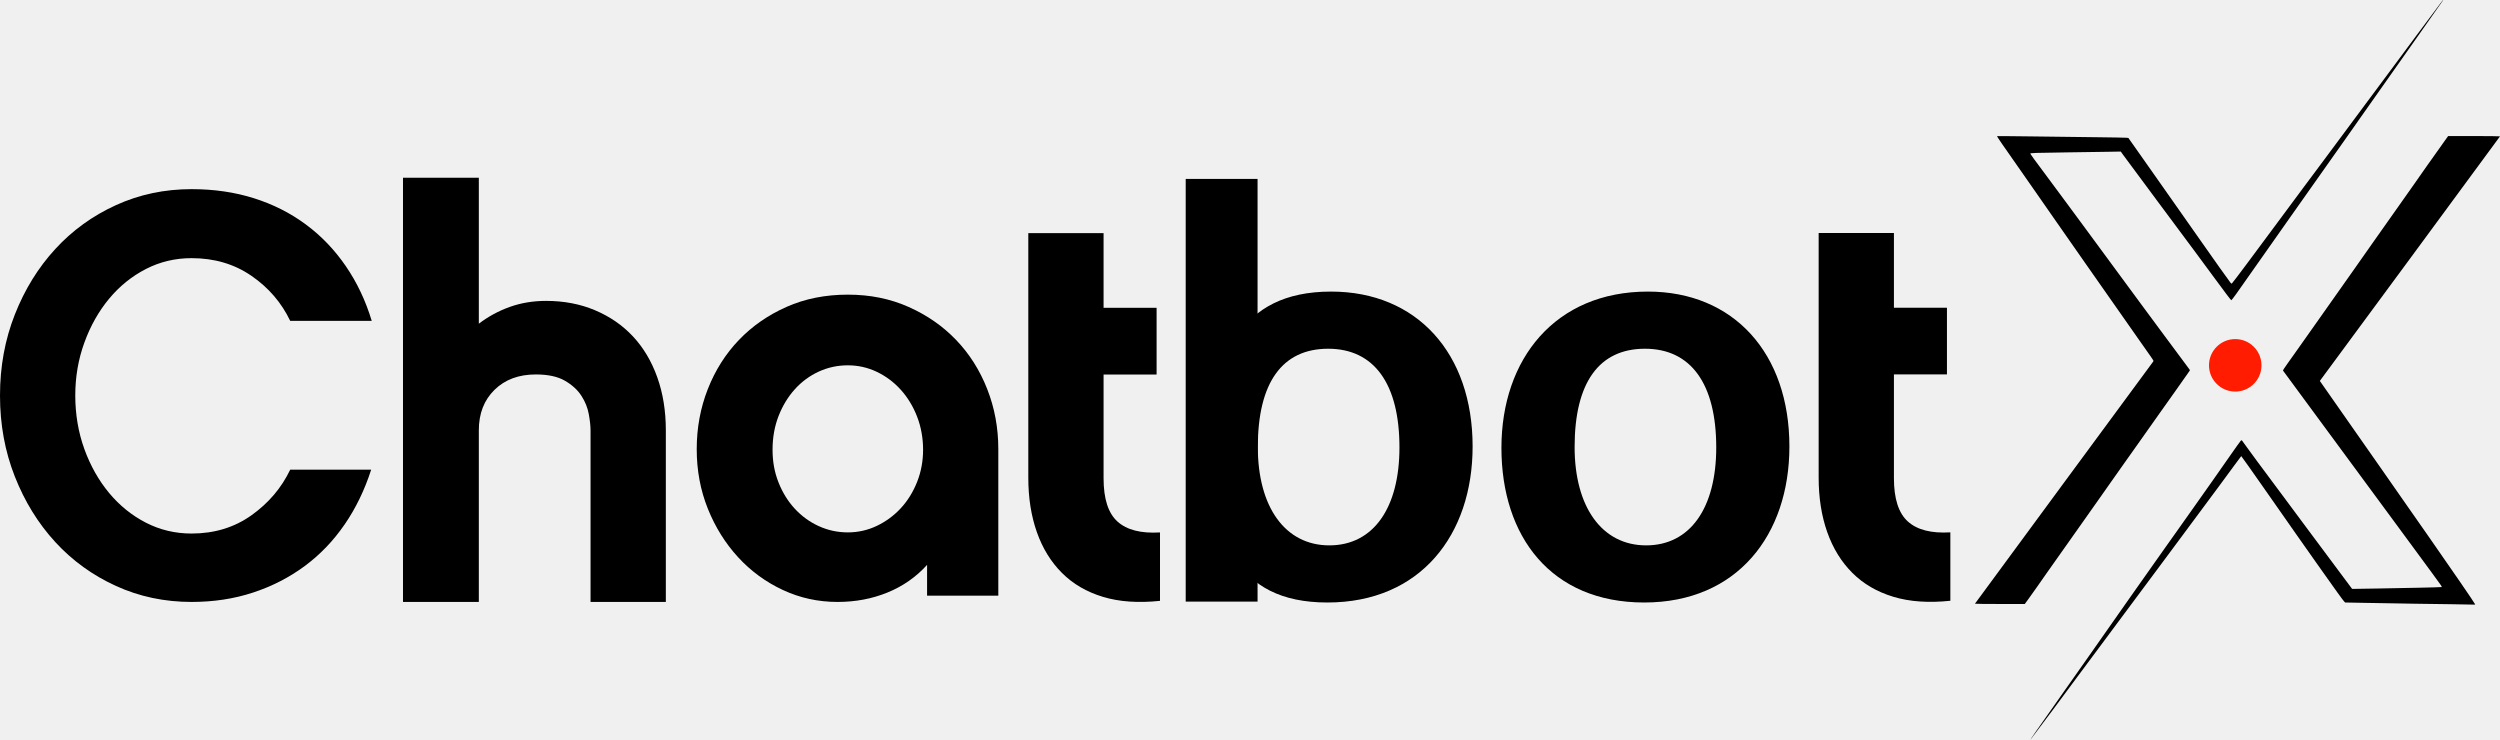
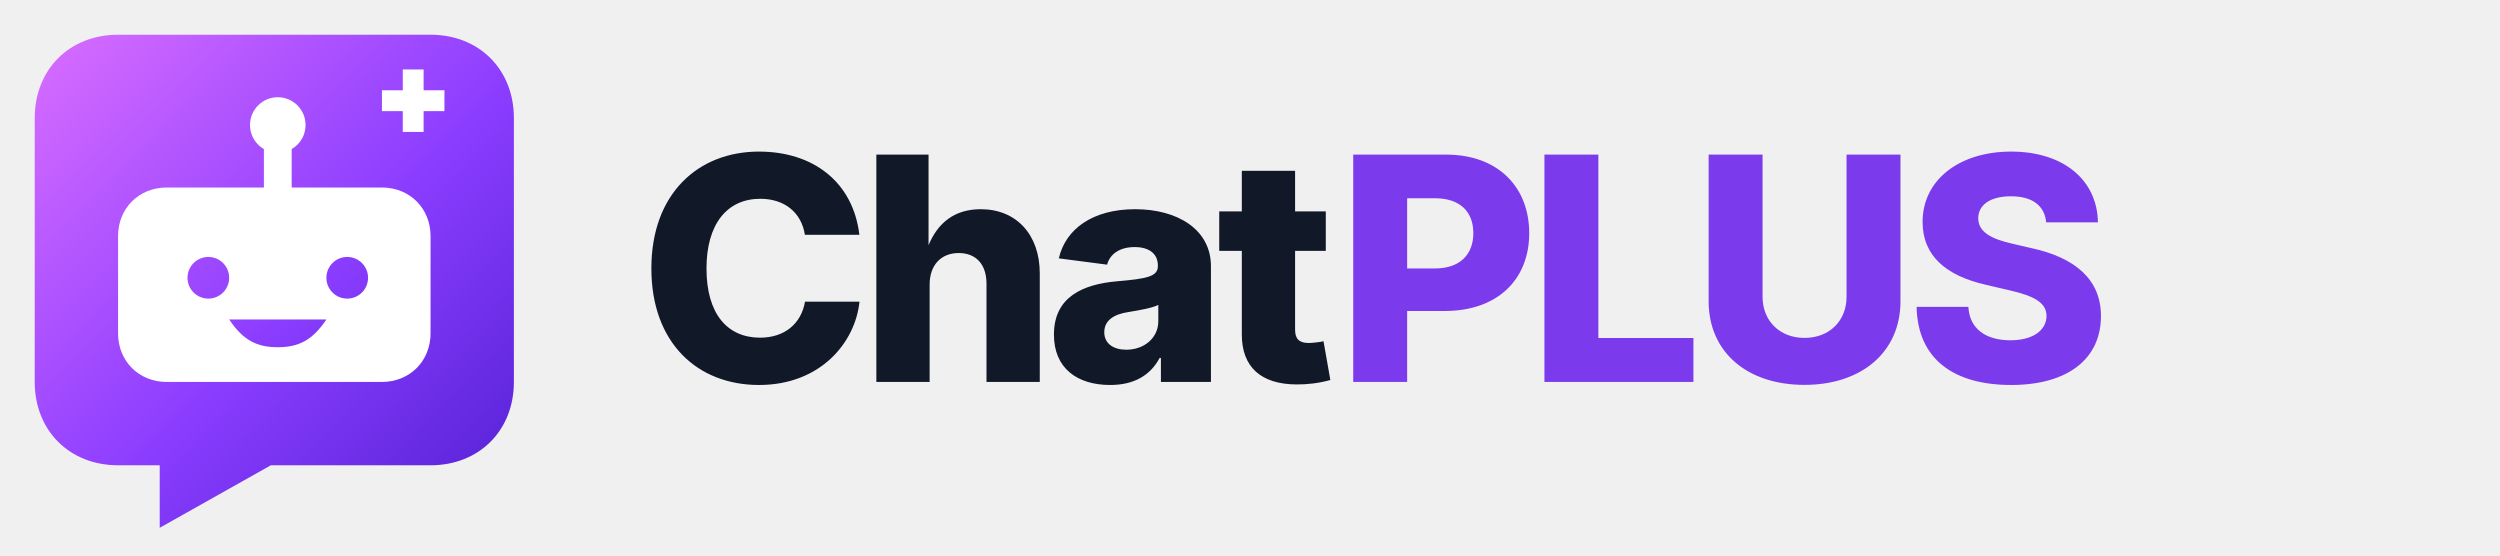
- <svg xmlns="http://www.w3.org/2000/svg" id="Layer_1" data-name="Layer 1" viewBox="0 0 1198.04 354.37">
+ <svg xmlns="http://www.w3.org/2000/svg" viewBox="0 0 360 80" role="img" aria-labelledby="title">
  <defs>
-     <style>
-       .cls-1 {
-         fill: #ff1c00;
-       }
- 
-       .cls-2 {
-         fill-rule: evenodd;
-       }
-     </style>
+     <linearGradient id="chatplus-wordmark-black" x1="8" y1="6" x2="78" y2="74" gradientUnits="userSpaceOnUse">
+       <stop stop-color="#d56bff" />
+       <stop offset="0.52" stop-color="#8b3dff" />
+       <stop offset="1" stop-color="#4f1fd1" />
+     </linearGradient>
  </defs>
-   <g>
-     <path d="m165.17,251.3c-5.37,7.83-11.75,14.48-19.13,19.95-7.38,5.46-15.62,9.7-24.73,12.7-9.11,3.01-18.94,4.51-29.51,4.51-12.93,0-25-2.55-36.2-7.65s-20.9-12.11-29.1-21.04c-8.2-8.93-14.66-19.4-19.4-31.42S0,203.4,0,189.55s2.37-26.78,7.1-38.8c4.73-12.02,11.2-22.5,19.4-31.42,8.2-8.93,17.9-15.94,29.1-21.04s23.27-7.65,36.2-7.65c10.75,0,20.72,1.46,29.92,4.37,9.2,2.91,17.49,7.1,24.86,12.57,7.38,5.46,13.75,12.11,19.13,19.95,5.37,7.83,9.52,16.58,12.43,26.23h-39.07c-4.19-8.74-10.38-15.94-18.58-21.58-8.2-5.65-17.76-8.47-28.69-8.47-7.83,0-15.12,1.73-21.86,5.19-6.74,3.46-12.62,8.2-17.62,14.21s-8.97,13.02-11.88,21.04c-2.92,8.01-4.37,16.48-4.37,25.41s1.46,17.67,4.37,25.68,6.88,15.03,11.88,21.04c5.01,6.01,10.88,10.75,17.62,14.21,6.74,3.46,14.02,5.19,21.86,5.19,10.93,0,20.49-2.91,28.69-8.74,8.2-5.83,14.39-13.11,18.58-21.86h38.8c-3.1,9.65-7.33,18.4-12.7,26.23h0Z" />
-     <path d="m283,288.46v-82.24c0-2-.27-4.55-.82-7.65s-1.73-6.06-3.55-8.88c-1.82-2.82-4.46-5.24-7.92-7.24s-8.11-3.01-13.93-3.01c-8.2,0-14.8,2.46-19.81,7.38s-7.51,11.38-7.51,19.4v82.24h-36.34V85.18h36.34v69.94c4.55-3.46,9.52-6.15,14.89-8.06s11.16-2.87,17.35-2.87c8.56,0,16.39,1.5,23.5,4.51,7.1,3.01,13.16,7.19,18.17,12.57,5.01,5.37,8.88,11.89,11.61,19.54,2.73,7.65,4.1,16.12,4.1,25.41v82.24h-36.08Z" />
-     <path d="m444.27,285.45v-14.75c-5.28,5.83-11.61,10.25-18.99,13.25-7.38,3.01-15.34,4.51-23.91,4.51-9.29,0-18.03-1.91-26.23-5.74s-15.35-9.06-21.45-15.71-10.93-14.39-14.48-23.22c-3.55-8.83-5.33-18.35-5.33-28.55s1.78-19.81,5.33-28.82c3.55-9.02,8.52-16.85,14.89-23.5,6.37-6.65,13.98-11.93,22.81-15.85,8.83-3.92,18.62-5.87,29.37-5.87s20.26,1.96,29.1,5.87c8.83,3.92,16.44,9.2,22.81,15.85,6.38,6.65,11.34,14.48,14.89,23.5,3.55,9.02,5.33,18.62,5.33,28.82v70.22h-34.15.01Zm-4.78-85.79c-1.91-4.92-4.51-9.2-7.79-12.84s-7.1-6.51-11.48-8.61c-4.37-2.09-9.02-3.14-13.93-3.14s-9.56,1-13.93,3.01-8.2,4.83-11.48,8.47-5.87,7.92-7.79,12.84c-1.91,4.92-2.87,10.29-2.87,16.12s.96,10.88,2.87,15.71,4.51,9.02,7.79,12.57,7.1,6.33,11.48,8.33c4.37,2,9.02,3.01,13.93,3.01s9.56-1.05,13.93-3.14,8.2-4.92,11.48-8.47,5.87-7.74,7.79-12.57c1.91-4.83,2.87-9.97,2.87-15.44s-.96-10.93-2.87-15.85h0Z" />
-     <path d="m528.57,286.03c-7.83-2.37-14.39-6.19-19.67-11.48-5.28-5.28-9.29-11.79-12.02-19.54-2.73-7.74-4.1-16.44-4.1-26.09v-117.21h36.07v35.79h25.41v31.97h-25.41v49.73c0,9.84,2.23,16.76,6.69,20.76,4.46,4.01,11.25,5.74,20.35,5.19v32.79c-10.38,1.09-19.49.46-27.32-1.91h0Z" />
-     <path d="m568.21,288.3V85.74h34.43v202.56h-34.43Z" />
-     <path d="m705.7,213.95c0,42.38-25.01,74.78-69.58,74.78s-55.18-31.7-55.18-74.29,12.52-74.71,56.95-74.71c41.11,0,67.81,29.58,67.81,74.23h0Zm-102.93.28c0,28.69,13.07,47.12,34.27,47.12s33.6-18.05,33.6-46.92c0-30.54-12.15-47.31-34.16-47.31s-33.71,16.21-33.71,47.12h0Z" />
-     <path d="m857.51,213.95c0,42.38-25.01,74.78-69.58,74.78s-68.42-31.52-68.42-74.11,25.76-74.89,70.19-74.89c41.11,0,67.81,29.58,67.81,74.23h0Zm-102.93.28c0,28.69,13.07,47.12,34.27,47.12s33.6-18.05,33.6-46.92c0-30.54-12.15-47.31-34.16-47.31s-33.71,16.21-33.71,47.12h0Z" />
-     <path d="m907.32,285.99c-7.83-2.37-14.39-6.19-19.67-11.48-5.28-5.28-9.29-11.79-12.02-19.54-2.73-7.74-4.1-16.44-4.1-26.09v-117.21h36.07v35.79h25.41v31.97h-25.41v49.73c0,9.84,2.23,16.76,6.69,20.76,4.46,4.01,11.25,5.74,20.35,5.19v32.79c-10.38,1.09-19.49.46-27.32-1.91h0Z" />
-   </g>
-   <path class="cls-2" d="m1169.39,1.74c-3.8,5.05-9.53,12.71-11.24,15.05-2.18,2.96-8.56,11.56-13.59,18.32-3.72,4.98-7.42,9.98-11.13,14.97-6.06,8.17-9.15,12.33-12.76,17.19-2.11,2.84-5.46,7.36-7.46,10.04-2,2.69-6.32,8.49-9.6,12.88-5.39,7.22-7.19,9.65-13.31,17.95-1.01,1.37-3.59,4.85-5.74,7.73-2.6,3.5-5.2,6.99-7.79,10.49-3.52,4.74-6.79,9.04-7.23,9.5-.11.11-.32,0-.61-.33-.62-.72-8.22-11.42-15.98-22.51-1.68-2.39-6.31-8.99-10.3-14.66s-9.11-12.94-11.37-16.17c-2.57-3.66-5.14-7.31-7.72-10.97l-3.6-5.1-.92-.11c-.5-.06-7.59-.18-15.75-.27-10.17-.11-20.35-.24-30.52-.38-8.62-.11-15.72-.17-15.78-.12s1.01,1.68,2.36,3.63c3.7,5.31,11.73,16.83,16.35,23.43,2.26,3.22,6.55,9.38,9.53,13.68,5.44,7.84,6.52,9.39,13.99,20.03,2.73,3.9,5.46,7.79,8.19,11.69,2.29,3.27,5.97,8.51,8.16,11.64,2.2,3.13,6.26,8.92,9.03,12.88,2.77,3.96,5.59,7.98,6.27,8.93,1.17,1.65,1.22,1.75.97,2.13-.15.21-19.42,26.39-42.84,58.15-23.41,31.76-42.57,57.81-42.58,57.88,0,.07,5.38.13,11.95.13h11.95l1.77-2.44c2.06-2.84,6.22-8.73,8.49-12.04,1.55-2.24,2.48-3.56,9.23-13.06,1.77-2.49,5.44-7.69,8.16-11.55s6.53-9.26,8.47-12,4.47-6.34,5.62-7.99,3.95-5.62,6.21-8.8c2.26-3.17,5.18-7.3,6.49-9.15,1.31-1.85,3.94-5.57,5.84-8.27,1.91-2.69,4-5.64,4.65-6.57s3.95-5.59,7.34-10.34c3.39-4.76,6.32-8.93,6.52-9.26l.36-.61-2.61-3.53c-3.18-4.29-6.36-8.57-9.55-12.86-3.81-5.13-8.34-11.25-10.06-13.59-8.26-11.26-12.26-16.7-15.19-20.63-1.76-2.36-4.52-6.11-6.13-8.33s-4.73-6.45-6.91-9.39c-2.19-2.94-6.42-8.67-9.4-12.73-2.98-4.05-7.27-9.86-9.54-12.88-4.86-6.5-7-9.43-7.13-9.76-.14-.36,2-.44,17.25-.63,7.33-.09,16.21-.22,19.72-.29l6.4-.11,1.05,1.49c.96,1.35,6.53,8.87,16.65,22.46,15.67,21.05,21.43,28.81,27.35,36.87,5,6.82,7.69,10.37,7.9,10.43.1.03,1.18-1.37,2.41-3.1,2.76-3.89,10.47-14.85,14.98-21.28,1.85-2.64,4.5-6.4,5.88-8.35,1.74-2.45,3.47-4.91,5.19-7.38,1.47-2.1,4.06-5.78,5.77-8.17,3.31-4.65,4.35-6.12,11.35-16.08,2.48-3.52,6.23-8.84,8.35-11.82s4.2-5.94,4.63-6.57c.42-.64,1.83-2.64,3.11-4.44,4.91-6.93,9.83-13.89,15.35-21.77,3.16-4.5,7.58-10.77,9.83-13.95,4.08-5.74,14.33-20.32,14.59-20.75.07-.12.09-.22.04-.22s-.68.78-1.4,1.73m2.96,64.68c-.7,1-1.4,1.98-2.11,2.98-4.22,5.89-10.93,15.41-12.84,18.19-.64.94-3.78,5.39-6.97,9.88s-7.23,10.21-8.97,12.71-3.67,5.21-4.26,6.04c-1.4,1.93-4.86,6.86-9.5,13.51-3.32,4.75-13.24,18.79-18.59,26.34-1.16,1.63-4.15,5.87-6.64,9.4s-5.43,7.67-6.52,9.19c-1.22,1.68-1.94,2.84-1.85,2.95.16.21,9.68,13.13,17.28,23.47,6.81,9.26,25.2,34.21,36.78,49.93,4.66,6.31,14.16,19.23,17.3,23.52,4.61,6.28,4.88,6.68,4.66,6.8-.12.06-4.93.21-10.7.32-5.77.11-14.4.28-19.19.37-4.79.09-9.68.17-10.87.17h-2.17l-4.85-6.5c-9.19-12.32-13.24-17.76-16.93-22.73-2.03-2.74-5.01-6.73-6.6-8.89-1.6-2.15-5.44-7.31-8.52-11.46-2.86-3.85-5.73-7.7-8.59-11.55-1.63-2.2-3.92-5.32-5.07-6.93s-2.16-3.01-2.24-3.09c-.09-.1-.29-.04-.52.16-.2.18-2.49,3.37-5.08,7.1-6.38,9.16-11.18,15.97-17.63,25.07-2.99,4.2-7.15,10.08-9.25,13.06-2.1,2.98-4.23,5.98-4.73,6.66-.91,1.23-2.84,3.96-10.54,14.93-2.2,3.13-5.16,7.33-6.58,9.33-1.42,2.01-4.5,6.4-6.86,9.78-6.1,8.73-9.02,12.91-11.91,16.97-6.47,9.12-10.45,14.78-11.9,16.9-.59.86-2.54,3.65-4.33,6.19-8.64,12.23-12.44,17.72-11.88,17.15.39-.39,21.09-28.14,22.53-30.21.77-1.1,12.51-16.89,25.77-34.65,4.93-6.6,11.72-15.72,15.09-20.28,4.08-5.51,8.16-11.02,12.26-16.52,13.41-18.06,19.44-26.19,22.23-30.05,1.6-2.22,2.97-4.04,3.02-4.04s1.53,2.05,3.29,4.56,4.75,6.77,6.65,9.46c6.15,8.73,10.38,14.78,12.89,18.4,1.35,1.96,2.84,4.08,3.29,4.71.45.63,2.66,3.75,4.88,6.93s4.45,6.34,4.95,7.02,2.03,2.84,3.4,4.8c5.57,7.9,9.5,13.35,9.98,13.8l.5.47,10.49.19c17.92.33,30.37.52,40.34.63,5.28.06,10.01.14,10.53.19s.93.01.93-.08c0-.31-11.88-17.63-22.63-32.98-1.37-1.96-3.66-5.24-5.09-7.28-1.71-2.46-3.43-4.92-5.16-7.38-1.99-2.84-3.98-5.68-5.95-8.53-2.18-3.14-4.38-6.28-6.57-9.42-1.41-2.01-2.81-4.03-4.23-6.04-1.78-2.56-19.67-28.13-24.01-34.31l-.82-1.17,43.17-58.54c23.74-32.19,43.17-58.59,43.17-58.67,0-.07-5.59-.14-12.43-.14h-12.43l-.84,1.2h-.01s-.02.01-.02.01Z" />
-   <circle class="cls-1" cx="1071.16" cy="175.07" r="12.58" />
+   <path fill="url(#chatplus-wordmark-black)" d="M17 5h45c7 0 12 5 12 12v38c0 7-5 12-12 12H39L23 76v-9h-6C10 67 5 62 5 55V17C5 10 10 5 17 5Z" />
+   <path fill="#fff" d="M24 27h31c4 0 7 3 7 7v14c0 4-3 7-7 7H24c-4 0-7-3-7-7V34c0-4 3-7 7-7Zm6 10a3 3 0 1 0 0 6 3 3 0 0 0 0-6Zm20 0a3 3 0 1 0 0 6 3 3 0 0 0 0-6Zm-17 9c2 3 4 4 7 4s5-1 7-4H33Z" />
+   <path fill="#fff" d="M38 21h4v7h-4zM36 18a4 4 0 1 1 8 0 4 4 0 0 1-8 0ZM58 10h3v9h-3zM55 13h9v3h-9z" />
+   <text x="92" y="55" fill="#111827" font-family="Inter,Arial,sans-serif" font-size="45" font-weight="800" letter-spacing="-1.8">Chat<tspan fill="#7c3aed">PLUS</tspan>
+   </text>
</svg>
